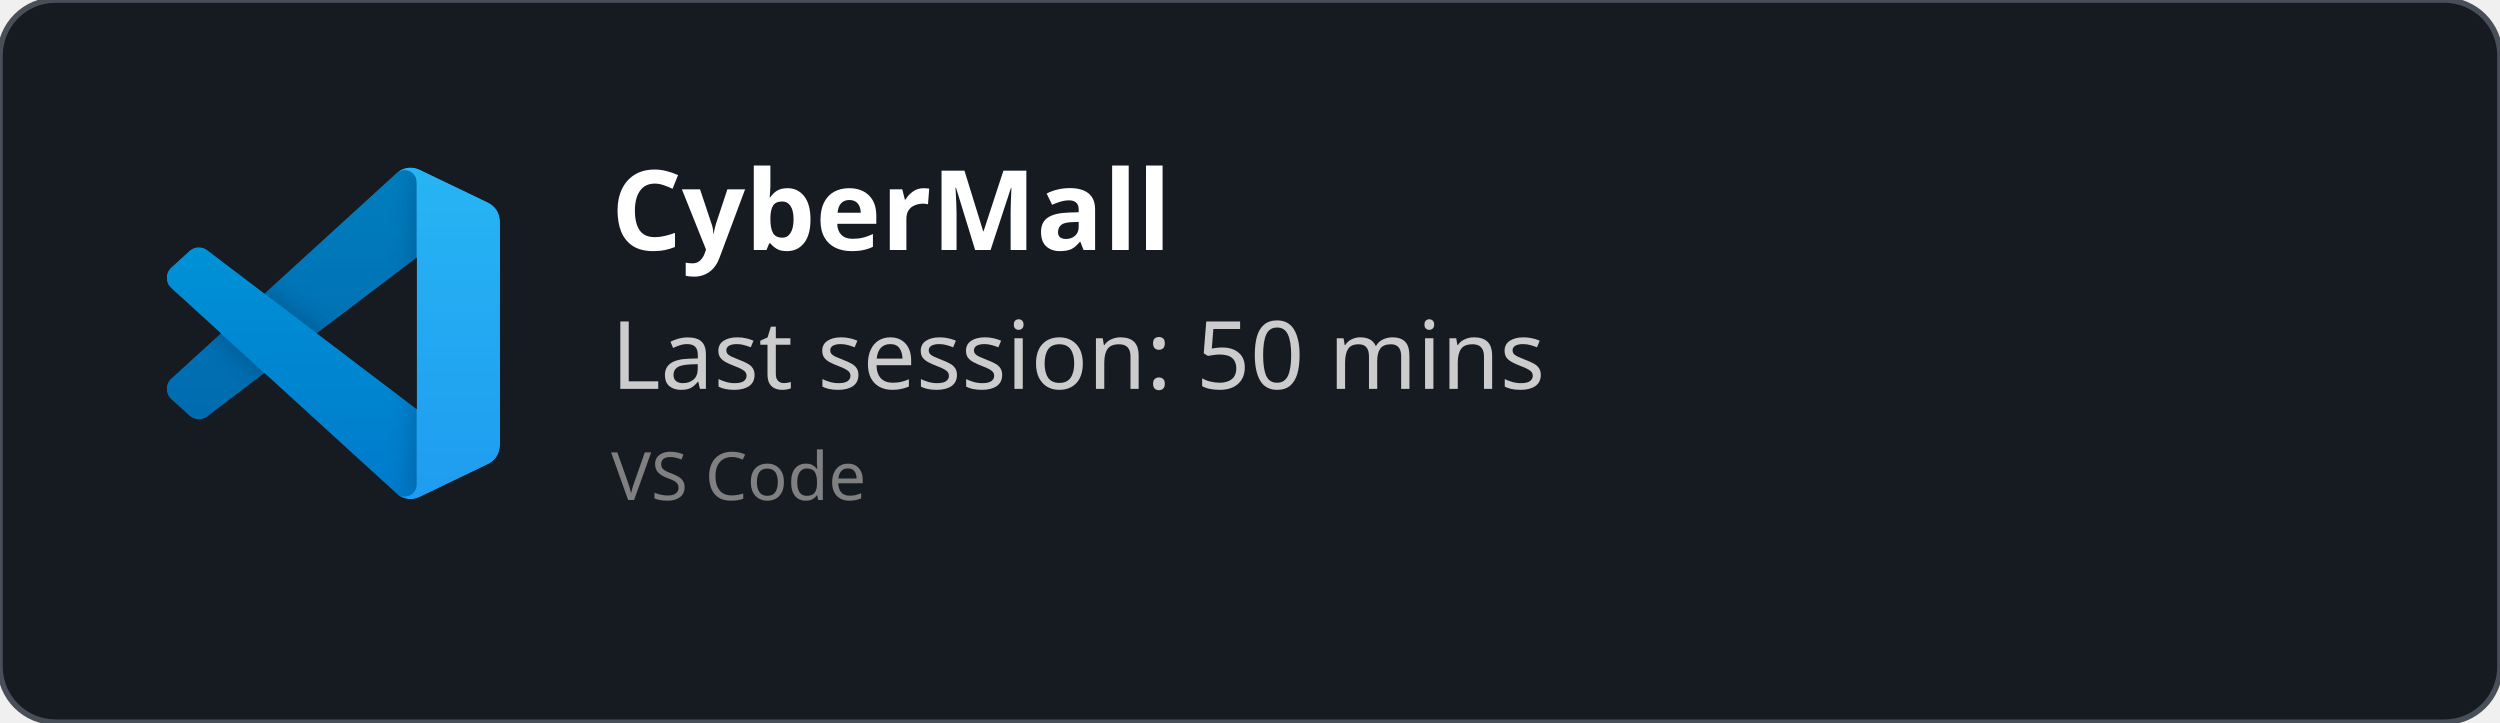
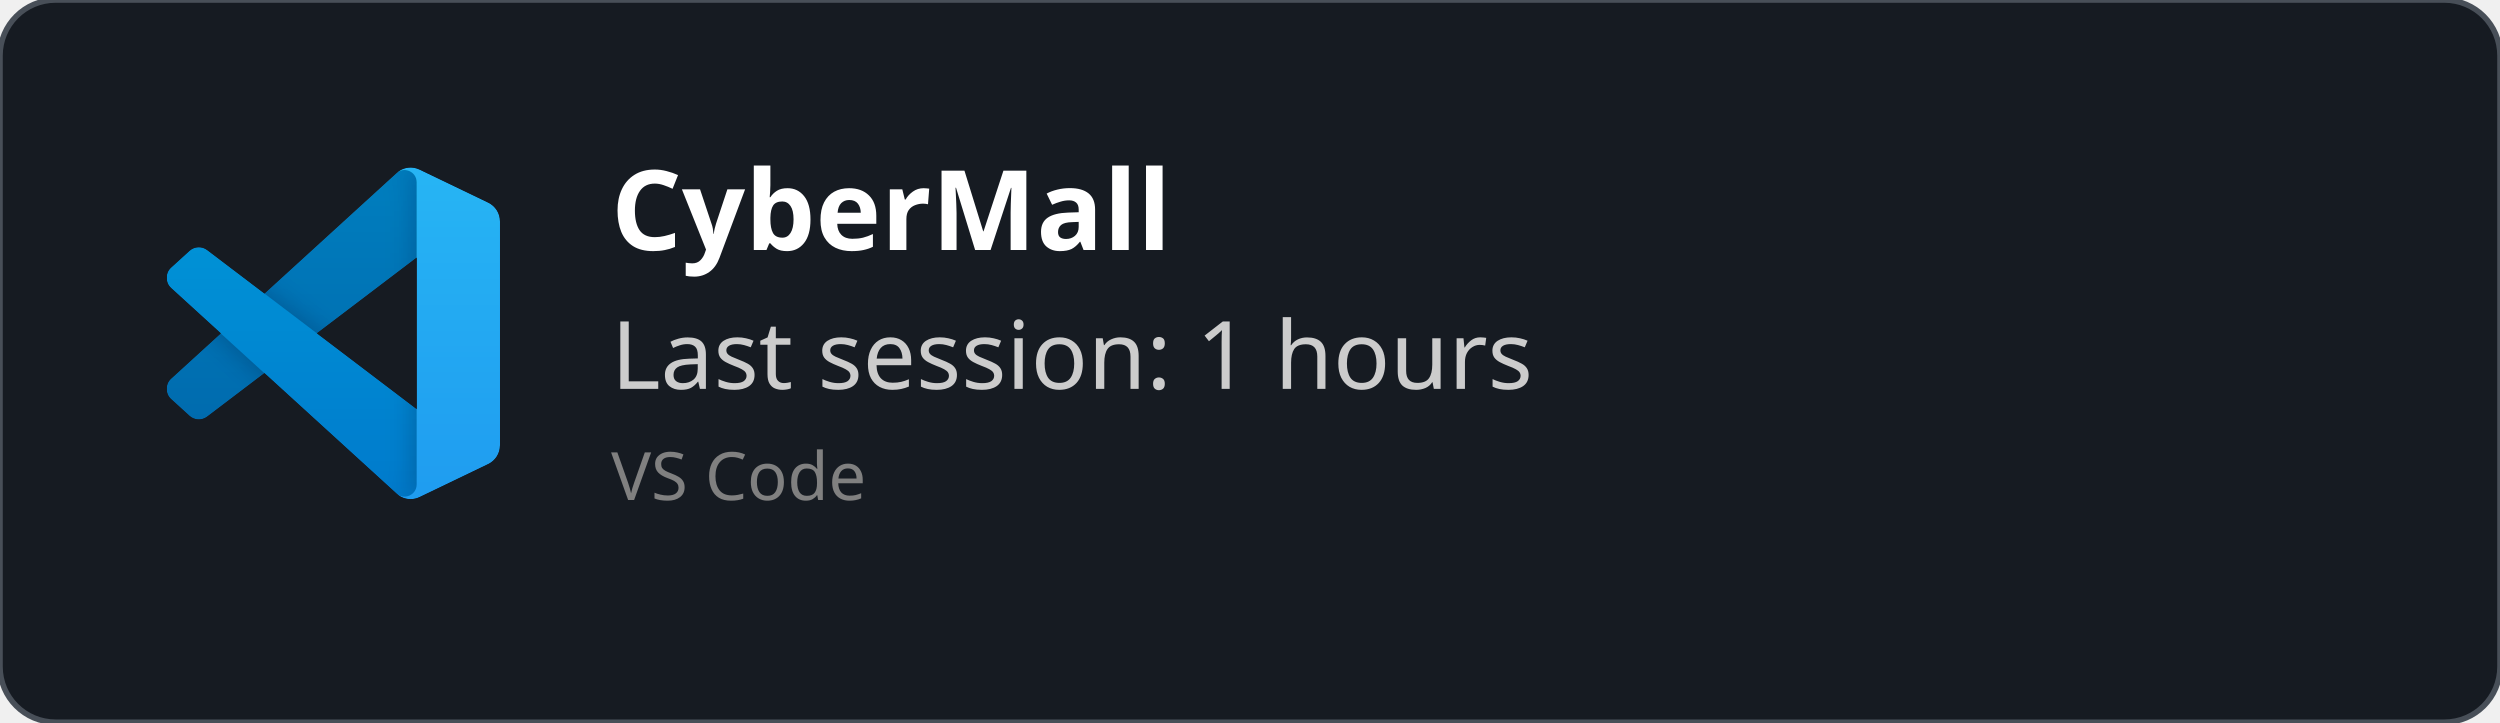
<svg xmlns="http://www.w3.org/2000/svg" width="450" height="130" viewBox="0 0 450 130" fill="none" role="img">
  <style>
    *{
        font-family: 'Segoe UI', Ubuntu, monospace
    }
    </style>
  <defs>
    <clipPath id="horizontalClip" x="20" y="20" width="500" height="200">
      <rect x="90" y="20" width="300" height="50" />
    </clipPath>
  </defs>
  <rect width="450" height="130" fill="rgba(22,27,34)" stroke="#484f58" stroke-width="1" fill-opacity="1" stroke-opacity="1" x="0" y="0" rx="10px" ry="10px">
    </rect>
  <svg width="60" height="60" x="30" y="30" viewBox="0 0 100 100" fill="none" id="vscode">
    <mask id="mask0" mask-type="alpha" maskUnits="userSpaceOnUse" x="0" y="0" width="100" height="100">
      <path fill-rule="evenodd" clip-rule="evenodd" d="M70.912 99.317C72.487 99.931 74.283 99.891 75.873 99.126L96.461 89.22C98.624 88.179 100 85.989 100 83.587V16.413C100 14.011 98.624 11.822 96.461 10.781L75.873 0.874C73.786 -0.13 71.345 0.116 69.513 1.447C69.252 1.637 69.003 1.849 68.769 2.083L29.355 38.041L12.187 25.01C10.589 23.797 8.354 23.896 6.869 25.246L1.363 30.255C-0.453 31.906 -0.455 34.763 1.359 36.417L16.247 50L1.359 63.583C-0.455 65.237 -0.453 68.094 1.363 69.745L6.869 74.754C8.354 76.104 10.589 76.204 12.187 74.99L29.355 61.959L68.769 97.917C69.392 98.541 70.125 99.01 70.912 99.317ZM75.015 27.299L45.109 50L75.015 72.701V27.299Z" fill="white" />
    </mask>
    <g mask="url(#mask0)">
      <path d="M96.461 10.796L75.857 0.876C73.472 -0.273 70.622 0.212 68.75 2.083L1.299 63.583C-0.516 65.237 -0.514 68.094 1.303 69.745L6.813 74.754C8.298 76.104 10.535 76.204 12.134 74.99L93.361 13.37C96.086 11.303 100 13.246 100 16.667V16.427C100 14.027 98.625 11.838 96.461 10.796Z" fill="#0065A9" />
      <g filter="url(#filter0_d)">
        <path d="M96.461 89.204L75.857 99.124C73.472 100.273 70.622 99.788 68.75 97.917L1.299 36.417C-0.516 34.763 -0.514 31.906 1.303 30.255L6.813 25.246C8.298 23.896 10.535 23.796 12.134 25.009L93.361 86.63C96.086 88.697 100 86.754 100 83.333V83.573C100 85.974 98.625 88.162 96.461 89.204Z" fill="#007ACC" />
      </g>
      <g filter="url(#filter1_d)">
        <path d="M75.858 99.126C73.472 100.274 70.622 99.788 68.75 97.917C71.056 100.223 75 98.59 75 95.328V4.672C75 1.41 71.056 -0.223 68.75 2.083C70.622 0.211 73.472 -0.274 75.858 0.874L96.459 10.781C98.623 11.822 100 14.011 100 16.413V83.587C100 85.989 98.623 88.179 96.459 89.22L75.858 99.126Z" fill="#1F9CF0" />
      </g>
      <g style="mix-blend-mode:overlay" opacity="0.25">
        <path fill-rule="evenodd" clip-rule="evenodd" d="M70.851 99.317C72.426 99.931 74.222 99.891 75.812 99.126L96.4 89.22C98.563 88.179 99.939 85.989 99.939 83.587V16.413C99.939 14.011 98.564 11.822 96.4 10.781L75.812 0.874C73.725 -0.13 71.284 0.116 69.453 1.447C69.191 1.637 68.942 1.849 68.708 2.083L29.294 38.041L12.126 25.01C10.528 23.796 8.293 23.896 6.809 25.246L1.302 30.255C-0.513 31.906 -0.515 34.763 1.298 36.417L16.186 50L1.298 63.583C-0.515 65.237 -0.513 68.094 1.302 69.745L6.809 74.754C8.293 76.104 10.528 76.204 12.126 74.99L29.294 61.959L68.708 97.917C69.332 98.54 70.064 99.01 70.851 99.317ZM74.954 27.299L45.048 50L74.954 72.701V27.299Z" fill="url(#paint0_linear)" />
      </g>
    </g>
    <defs>
      <filter id="filter0_d" x="-8.394" y="15.829" width="116.727" height="92.246" filterUnits="userSpaceOnUse" color-interpolation-filters="sRGB">
        <feFlood flood-opacity="0" result="BackgroundImageFix" />
        <feColorMatrix in="SourceAlpha" type="matrix" values="0 0 0 0 0 0 0 0 0 0 0 0 0 0 0 0 0 0 127 0" />
        <feOffset />
        <feGaussianBlur stdDeviation="4.167" />
        <feColorMatrix type="matrix" values="0 0 0 0 0 0 0 0 0 0 0 0 0 0 0 0 0 0 0.25 0" />
        <feBlend mode="overlay" in2="BackgroundImageFix" result="effect1_dropShadow" />
        <feBlend mode="normal" in="SourceGraphic" in2="effect1_dropShadow" result="shape" />
      </filter>
      <filter id="filter1_d" x="60.417" y="-8.076" width="47.917" height="116.151" filterUnits="userSpaceOnUse" color-interpolation-filters="sRGB">
        <feFlood flood-opacity="0" result="BackgroundImageFix" />
        <feColorMatrix in="SourceAlpha" type="matrix" values="0 0 0 0 0 0 0 0 0 0 0 0 0 0 0 0 0 0 127 0" />
        <feOffset />
        <feGaussianBlur stdDeviation="4.167" />
        <feColorMatrix type="matrix" values="0 0 0 0 0 0 0 0 0 0 0 0 0 0 0 0 0 0 0.25 0" />
        <feBlend mode="overlay" in2="BackgroundImageFix" result="effect1_dropShadow" />
        <feBlend mode="normal" in="SourceGraphic" in2="effect1_dropShadow" result="shape" />
      </filter>
      <linearGradient id="paint0_linear" x1="49.939" y1="0.258" x2="49.939" y2="99.742" gradientUnits="userSpaceOnUse">
        <stop stop-color="white" />
        <stop offset="1" stop-color="white" stop-opacity="0" />
      </linearGradient>
    </defs>
  </svg>
  <text x="110" y="45" font-size="20" clip-path="url(#horizontalClip)" font-weight="bold" font-family="Ubuntu" fill="white">
    CyberMall
    </text>
  <text x="110" y="70" font-size="17px" font-family="Ubuntu" fill="#ccc">
-     Last session: 50 mins
+     Last session: 1 hours
    </text>
  <text x="110" y="90" font-size="12px" font-family="Ubuntu" fill="grey">
    VS Code
    </text>
</svg>
